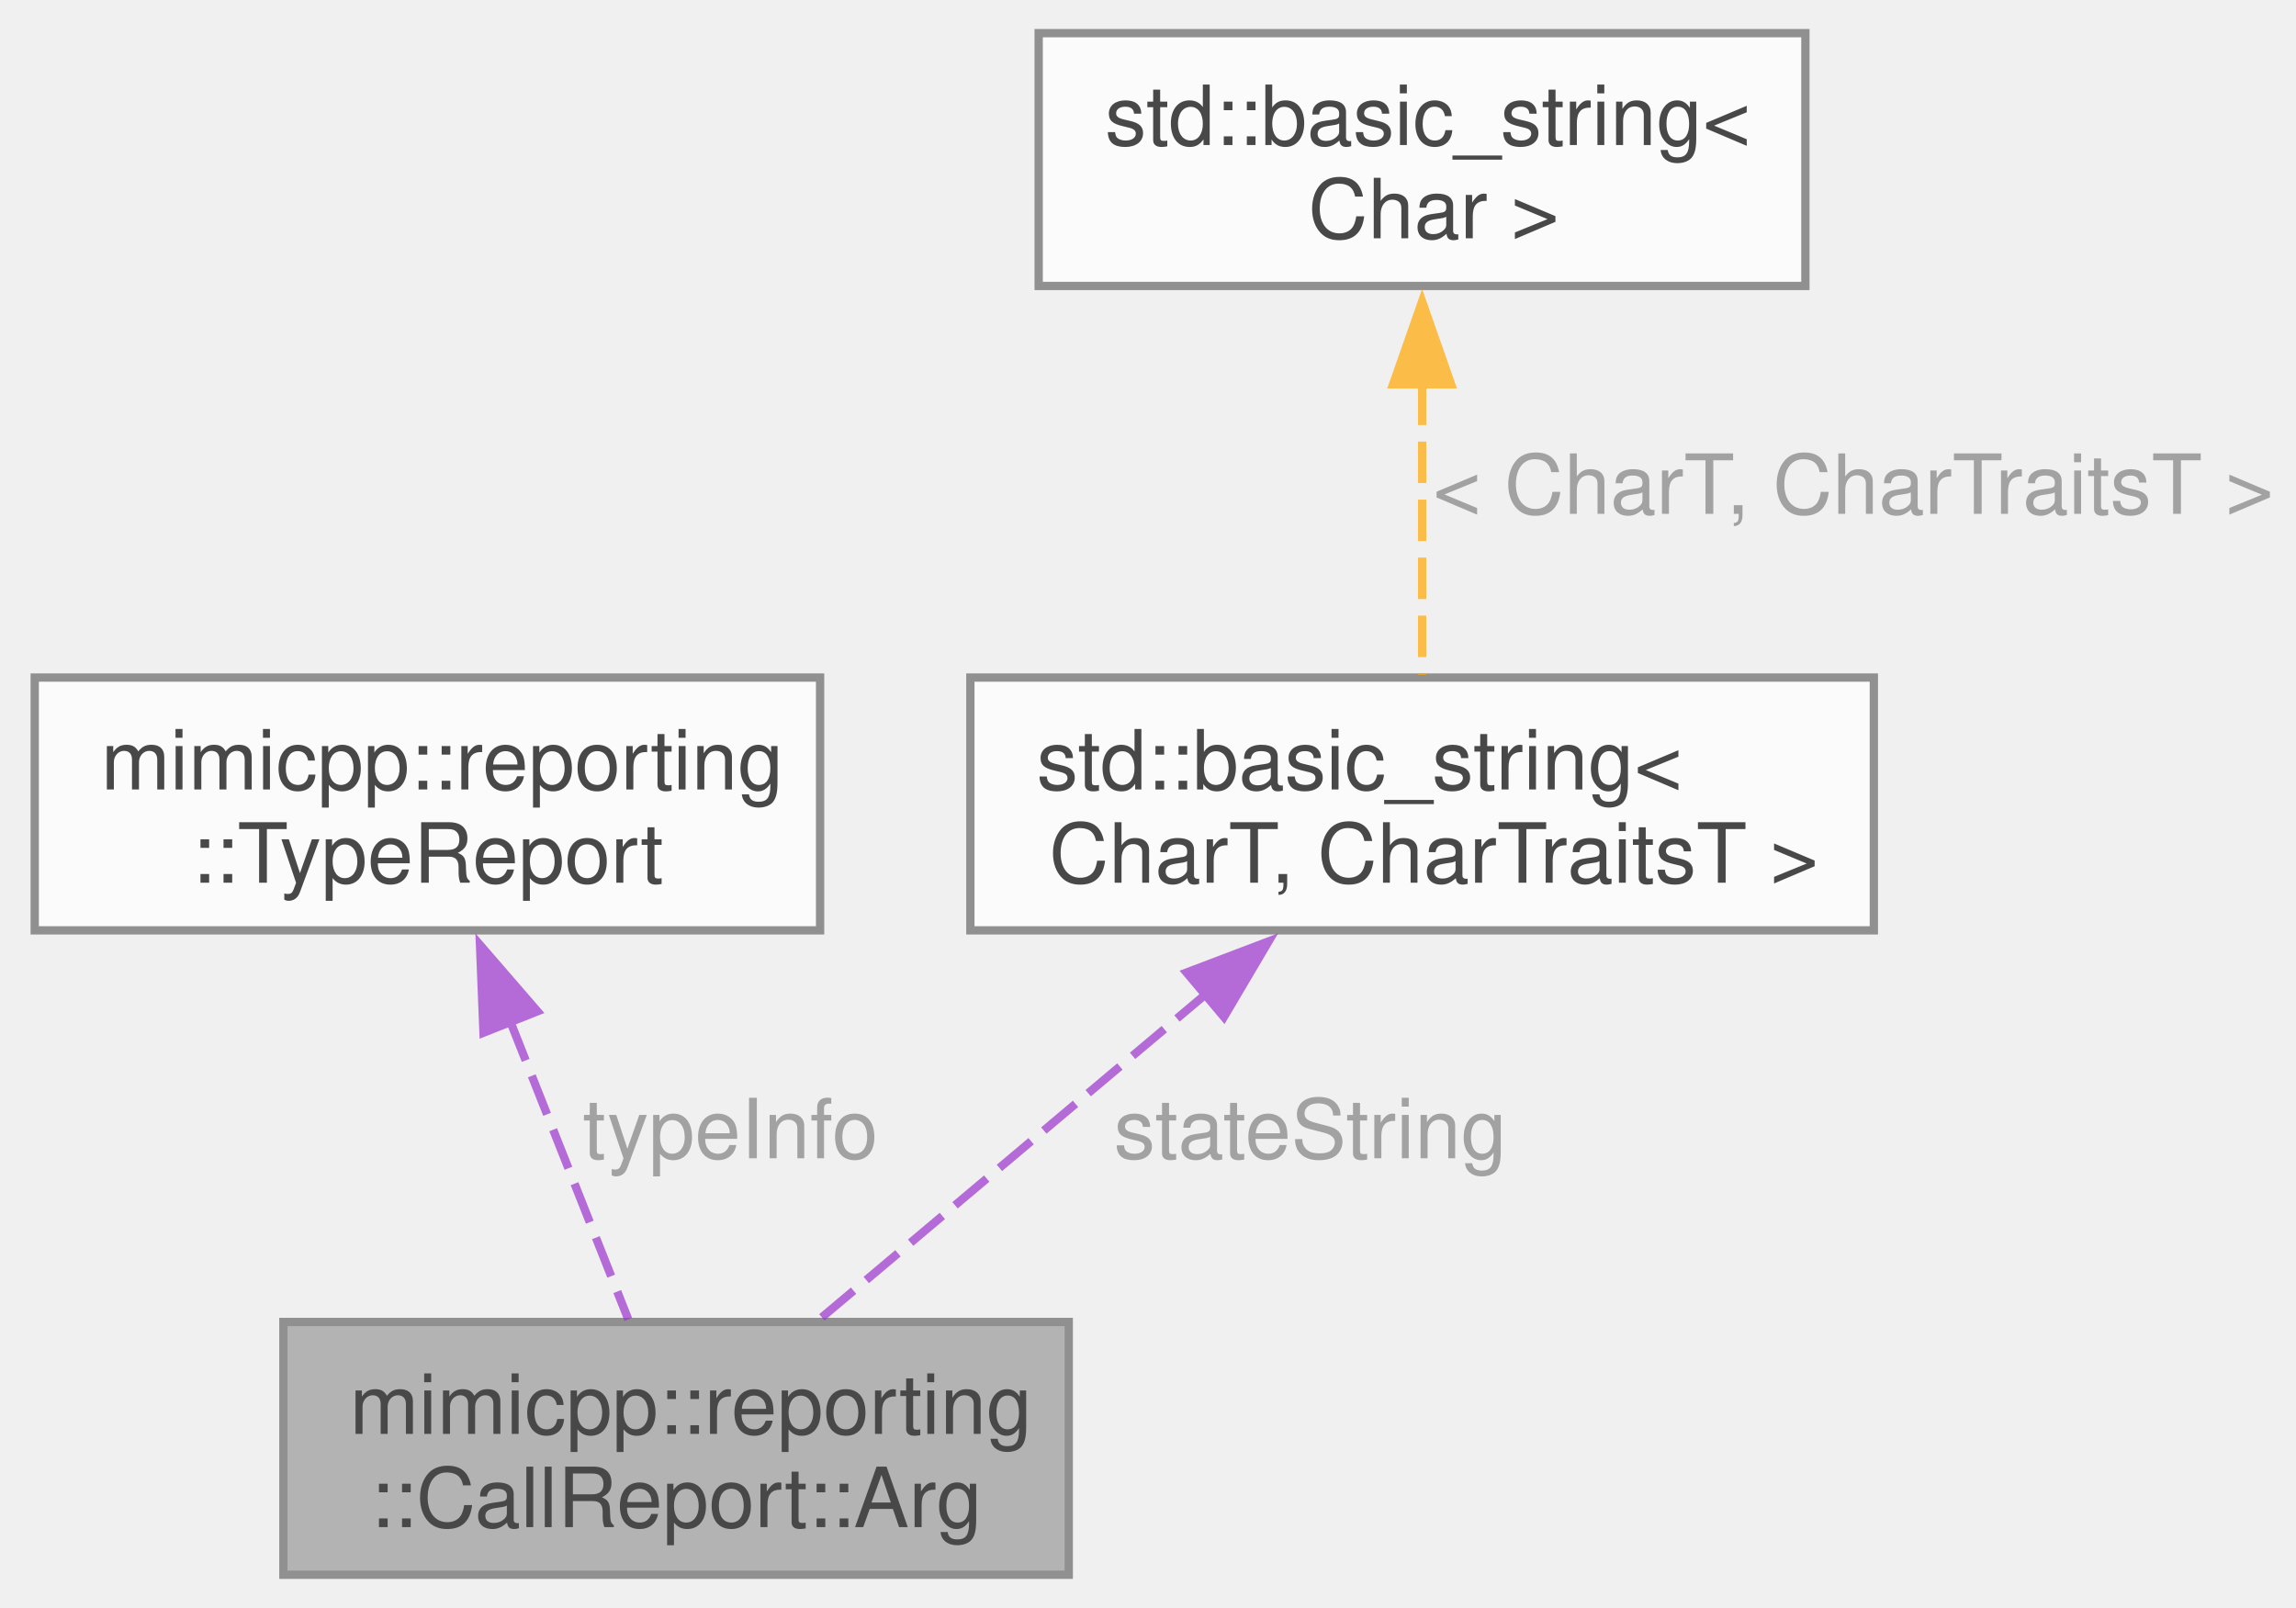
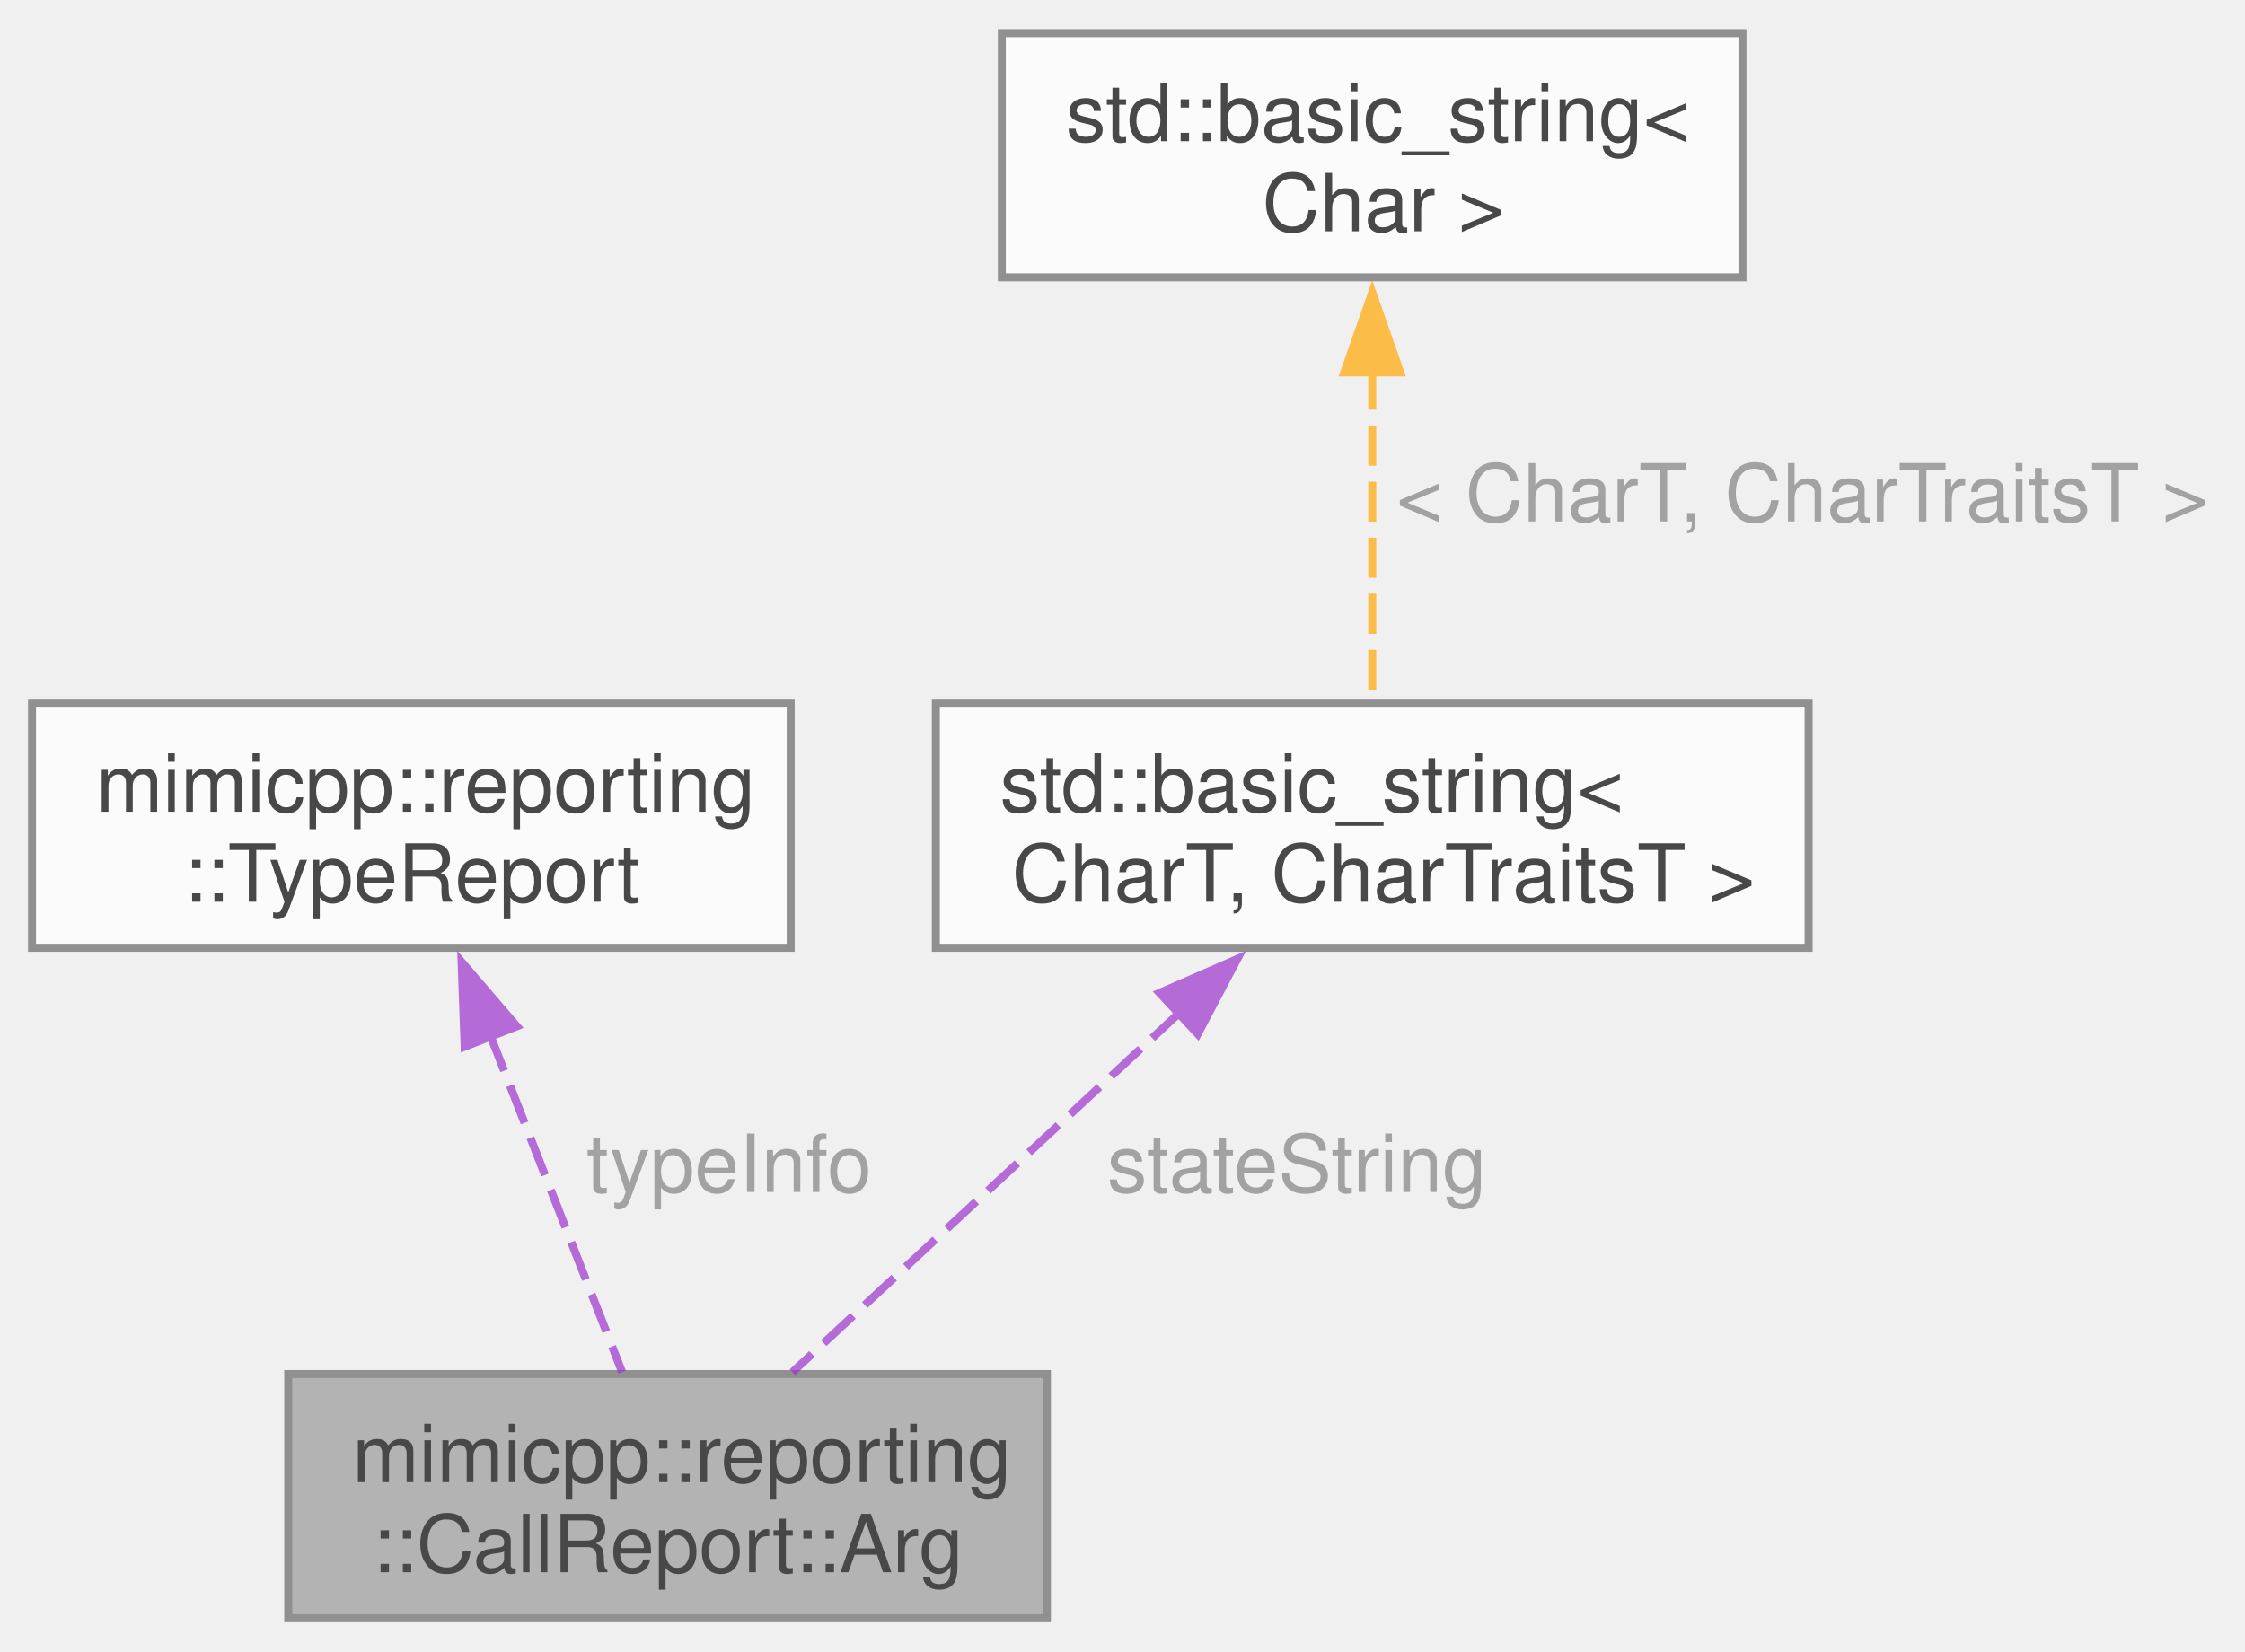
- <svg xmlns="http://www.w3.org/2000/svg" xmlns:xlink="http://www.w3.org/1999/xlink" width="277pt" height="194pt" viewBox="0.00 0.00 276.62 194.00">
+ <svg xmlns="http://www.w3.org/2000/svg" xmlns:xlink="http://www.w3.org/1999/xlink" width="280pt" height="206pt" viewBox="0.00 0.00 280.38 206.00">
  <svg id="main" version="1.1" xml:space="preserve">
    <style type="text/css">
.node, .edge {opacity: 0.7;}
.node.selected, .edge.selected {opacity: 1;}
.edge:hover path { stroke: red; }
.edge:hover polygon { stroke: red; fill: red; }
</style>
    <svg id="graph" class="graph">
-       <g id="graph0" class="graph" transform="scale(1 1) rotate(0) translate(4 190)">
+       <g id="graph0" class="graph" transform="scale(1 1) rotate(0) translate(4 202)">
        <g id="Node000001" class="node">
          <g id="a_Node000001">
            <a xlink:title=" ">
-               <polygon fill="#999999" stroke="#666666" points="124.75,-30.5 30,-30.5 30,0 124.75,0 124.75,-30.5" />
-               <text text-anchor="start" x="38" y="-17" font-family="Helvetica,sans-Serif" font-size="10.00">mimicpp::reporting</text>
-               <text text-anchor="middle" x="77.38" y="-5.75" font-family="Helvetica,sans-Serif" font-size="10.00">::CallReport::Arg</text>
+               <polygon fill="#999999" stroke="#666666" points="126.75,-30.5 32,-30.5 32,0 126.75,0 126.75,-30.5" />
+               <text text-anchor="start" x="40" y="-17" font-family="Helvetica,sans-Serif" font-size="10.00">mimicpp::reporting</text>
+               <text text-anchor="middle" x="79.38" y="-5.75" font-family="Helvetica,sans-Serif" font-size="10.00">::CallReport::Arg</text>
            </a>
          </g>
        </g>
        <g id="Node000002" class="node">
          <g id="a_Node000002">
            <a xlink:href="../../de/d89/classmimicpp_1_1reporting_1_1_type_report.html" target="_top" xlink:title="Contains information about a specific (potentially cv-ref-qualified) type.">
-               <polygon fill="white" stroke="#666666" points="94.75,-108.25 0,-108.25 0,-77.75 94.75,-77.75 94.75,-108.25" />
-               <text text-anchor="start" x="8" y="-94.75" font-family="Helvetica,sans-Serif" font-size="10.00">mimicpp::reporting</text>
-               <text text-anchor="middle" x="47.38" y="-83.5" font-family="Helvetica,sans-Serif" font-size="10.00">::TypeReport</text>
+               <polygon fill="white" stroke="#666666" points="94.75,-114.25 0,-114.25 0,-83.75 94.75,-83.75 94.75,-114.25" />
+               <text text-anchor="start" x="8" y="-100.75" font-family="Helvetica,sans-Serif" font-size="10.00">mimicpp::reporting</text>
+               <text text-anchor="middle" x="47.38" y="-89.5" font-family="Helvetica,sans-Serif" font-size="10.00">::TypeReport</text>
            </a>
          </g>
        </g>
        <g id="edge1_Node000001_Node000002" class="edge">
          <g id="a_edge1_Node000001_Node000002">
            <a xlink:title=" ">
-               <path fill="none" stroke="#9a32cd" stroke-dasharray="5,2" d="M57.39,-66.71C62.12,-54.78 67.59,-40.96 71.61,-30.81" />
-               <polygon fill="#9a32cd" stroke="#9a32cd" points="54.14,-65.4 53.72,-75.99 60.65,-67.98 54.14,-65.4" />
+               <path fill="none" stroke="#9a32cd" stroke-dasharray="5,2" d="M57.14,-73.05C62.57,-59.19 69.12,-42.44 73.7,-30.74" />
+               <polygon fill="#9a32cd" stroke="#9a32cd" points="54.03,-71.39 53.65,-81.98 60.55,-73.94 54.03,-71.39" />
            </a>
          </g>
-           <text text-anchor="middle" x="82.55" y="-50.25" font-family="Helvetica,sans-Serif" font-size="10.00" fill="grey"> typeInfo</text>
+           <text text-anchor="start" x="69.24" y="-53.25" font-family="Helvetica,sans-Serif" font-size="10.00" fill="grey">typeInfo</text>
        </g>
        <g id="Node000003" class="node">
          <g id="a_Node000003">
            <a xlink:title=" ">
-               <polygon fill="white" stroke="#666666" points="221.88,-108.25 112.88,-108.25 112.88,-77.75 221.88,-77.75 221.88,-108.25" />
-               <text text-anchor="start" x="120.88" y="-94.75" font-family="Helvetica,sans-Serif" font-size="10.00">std::basic_string&lt;</text>
-               <text text-anchor="middle" x="167.38" y="-83.5" font-family="Helvetica,sans-Serif" font-size="10.00"> CharT, CharTraitsT &gt;</text>
+               <polygon fill="white" stroke="#666666" points="221.88,-114.25 112.88,-114.25 112.88,-83.75 221.88,-83.75 221.88,-114.25" />
+               <text text-anchor="start" x="120.88" y="-100.75" font-family="Helvetica,sans-Serif" font-size="10.00">std::basic_string&lt;</text>
+               <text text-anchor="middle" x="167.38" y="-89.5" font-family="Helvetica,sans-Serif" font-size="10.00"> CharT, CharTraitsT &gt;</text>
            </a>
          </g>
        </g>
        <g id="edge2_Node000001_Node000003" class="edge">
          <g id="a_edge2_Node000001_Node000003">
            <a xlink:title=" ">
-               <path fill="none" stroke="#9a32cd" stroke-dasharray="5,2" d="M141.63,-70.34C126.58,-57.67 107.98,-42.01 94.67,-30.81" />
-               <polygon fill="#9a32cd" stroke="#9a32cd" points="138.96,-72.66 148.86,-76.42 143.47,-67.3 138.96,-72.66" />
+               <path fill="none" stroke="#9a32cd" stroke-dasharray="5,2" d="M143.57,-75.88C128.12,-61.54 108.44,-43.26 94.97,-30.74" />
+               <polygon fill="#9a32cd" stroke="#9a32cd" points="140.82,-78.11 150.53,-82.35 145.59,-72.98 140.82,-78.11" />
            </a>
          </g>
-           <text text-anchor="middle" x="152.51" y="-50.25" font-family="Helvetica,sans-Serif" font-size="10.00" fill="grey"> stateString</text>
+           <text text-anchor="start" x="134.26" y="-53.25" font-family="Helvetica,sans-Serif" font-size="10.00" fill="grey">stateString</text>
        </g>
        <g id="Node000004" class="node">
          <g id="a_Node000004">
            <a xlink:title=" ">
-               <polygon fill="white" stroke="#666666" points="213.62,-186 121.12,-186 121.12,-155.5 213.62,-155.5 213.62,-186" />
-               <text text-anchor="start" x="129.12" y="-172.5" font-family="Helvetica,sans-Serif" font-size="10.00">std::basic_string&lt;</text>
-               <text text-anchor="middle" x="167.38" y="-161.25" font-family="Helvetica,sans-Serif" font-size="10.00"> Char &gt;</text>
+               <polygon fill="white" stroke="#666666" points="213.62,-198 121.12,-198 121.12,-167.5 213.62,-167.5 213.62,-198" />
+               <text text-anchor="start" x="129.12" y="-184.5" font-family="Helvetica,sans-Serif" font-size="10.00">std::basic_string&lt;</text>
+               <text text-anchor="middle" x="167.38" y="-173.25" font-family="Helvetica,sans-Serif" font-size="10.00"> Char &gt;</text>
            </a>
          </g>
        </g>
        <g id="edge3_Node000003_Node000004" class="edge">
          <g id="a_edge3_Node000003_Node000004">
            <a xlink:title=" ">
-               <path fill="none" stroke="orange" stroke-dasharray="5,2" d="M167.38,-143.72C167.38,-131.96 167.38,-118.51 167.38,-108.56" />
-               <polygon fill="orange" stroke="orange" points="163.88,-143.63 167.38,-153.63 170.88,-143.63 163.88,-143.63" />
+               <path fill="none" stroke="orange" stroke-dasharray="5,2" d="M167.38,-155.97C167.38,-142.28 167.38,-125.96 167.38,-114.49" />
+               <polygon fill="orange" stroke="orange" points="163.88,-155.62 167.38,-165.62 170.88,-155.62 163.88,-155.62" />
            </a>
          </g>
-           <text text-anchor="middle" x="218" y="-128" font-family="Helvetica,sans-Serif" font-size="10.00" fill="grey"> &lt; CharT, CharTraitsT &gt;</text>
+           <text text-anchor="start" x="170.38" y="-137" font-family="Helvetica,sans-Serif" font-size="10.00" fill="grey">&lt; CharT, CharTraitsT &gt;</text>
        </g>
      </g>
    </svg>
  </svg>
  <style type="text/css">

[data-mouse-over-selected='false'] { opacity: 0.7; }
[data-mouse-over-selected='true']  { opacity: 1.0; }

</style>
</svg>
